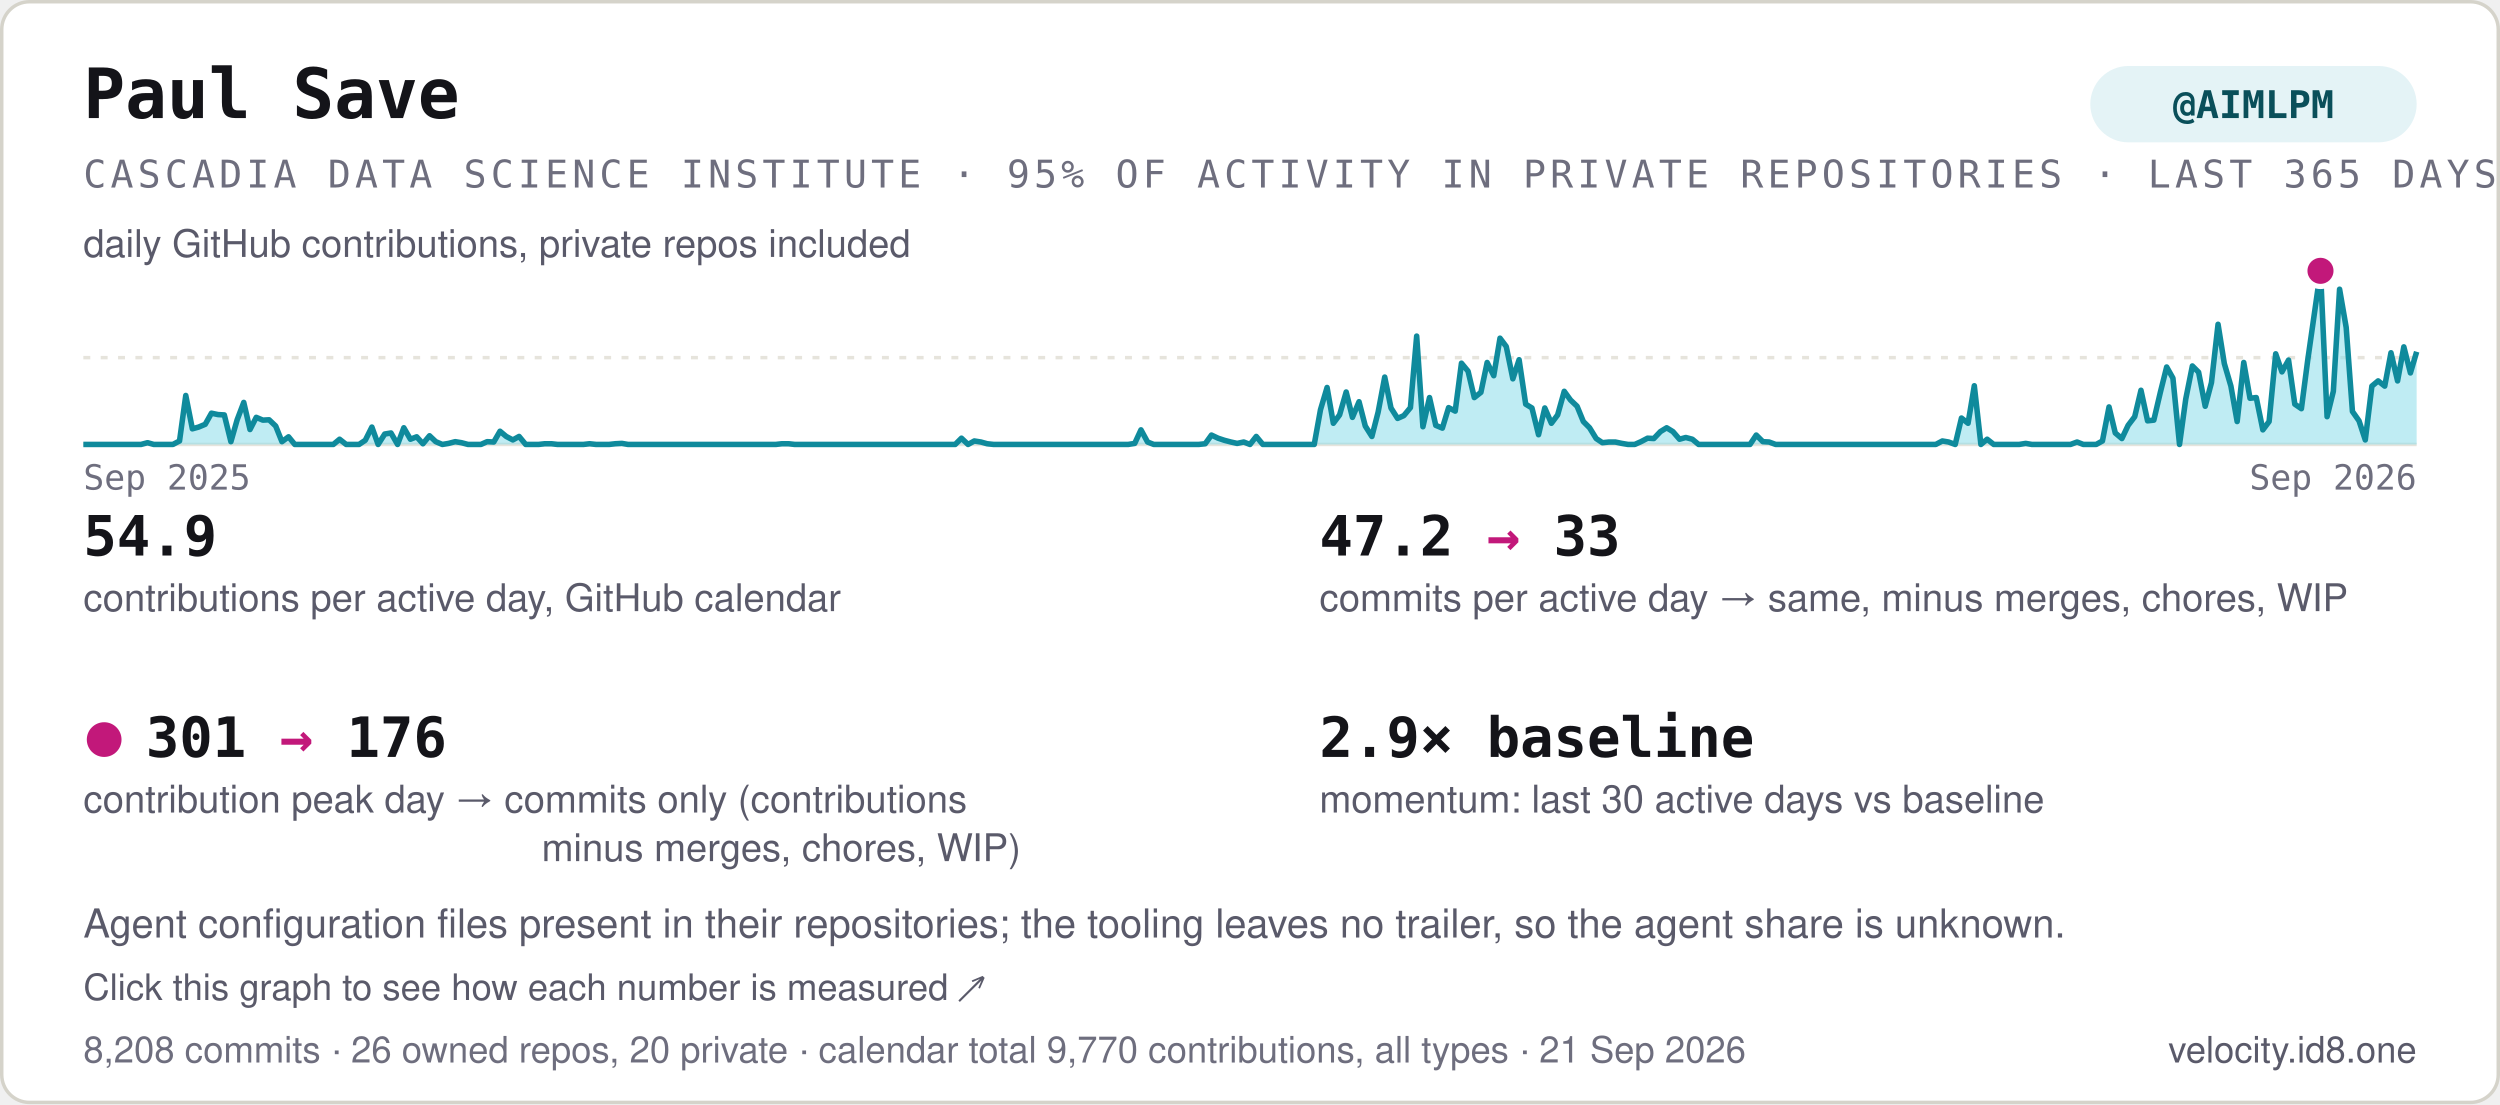
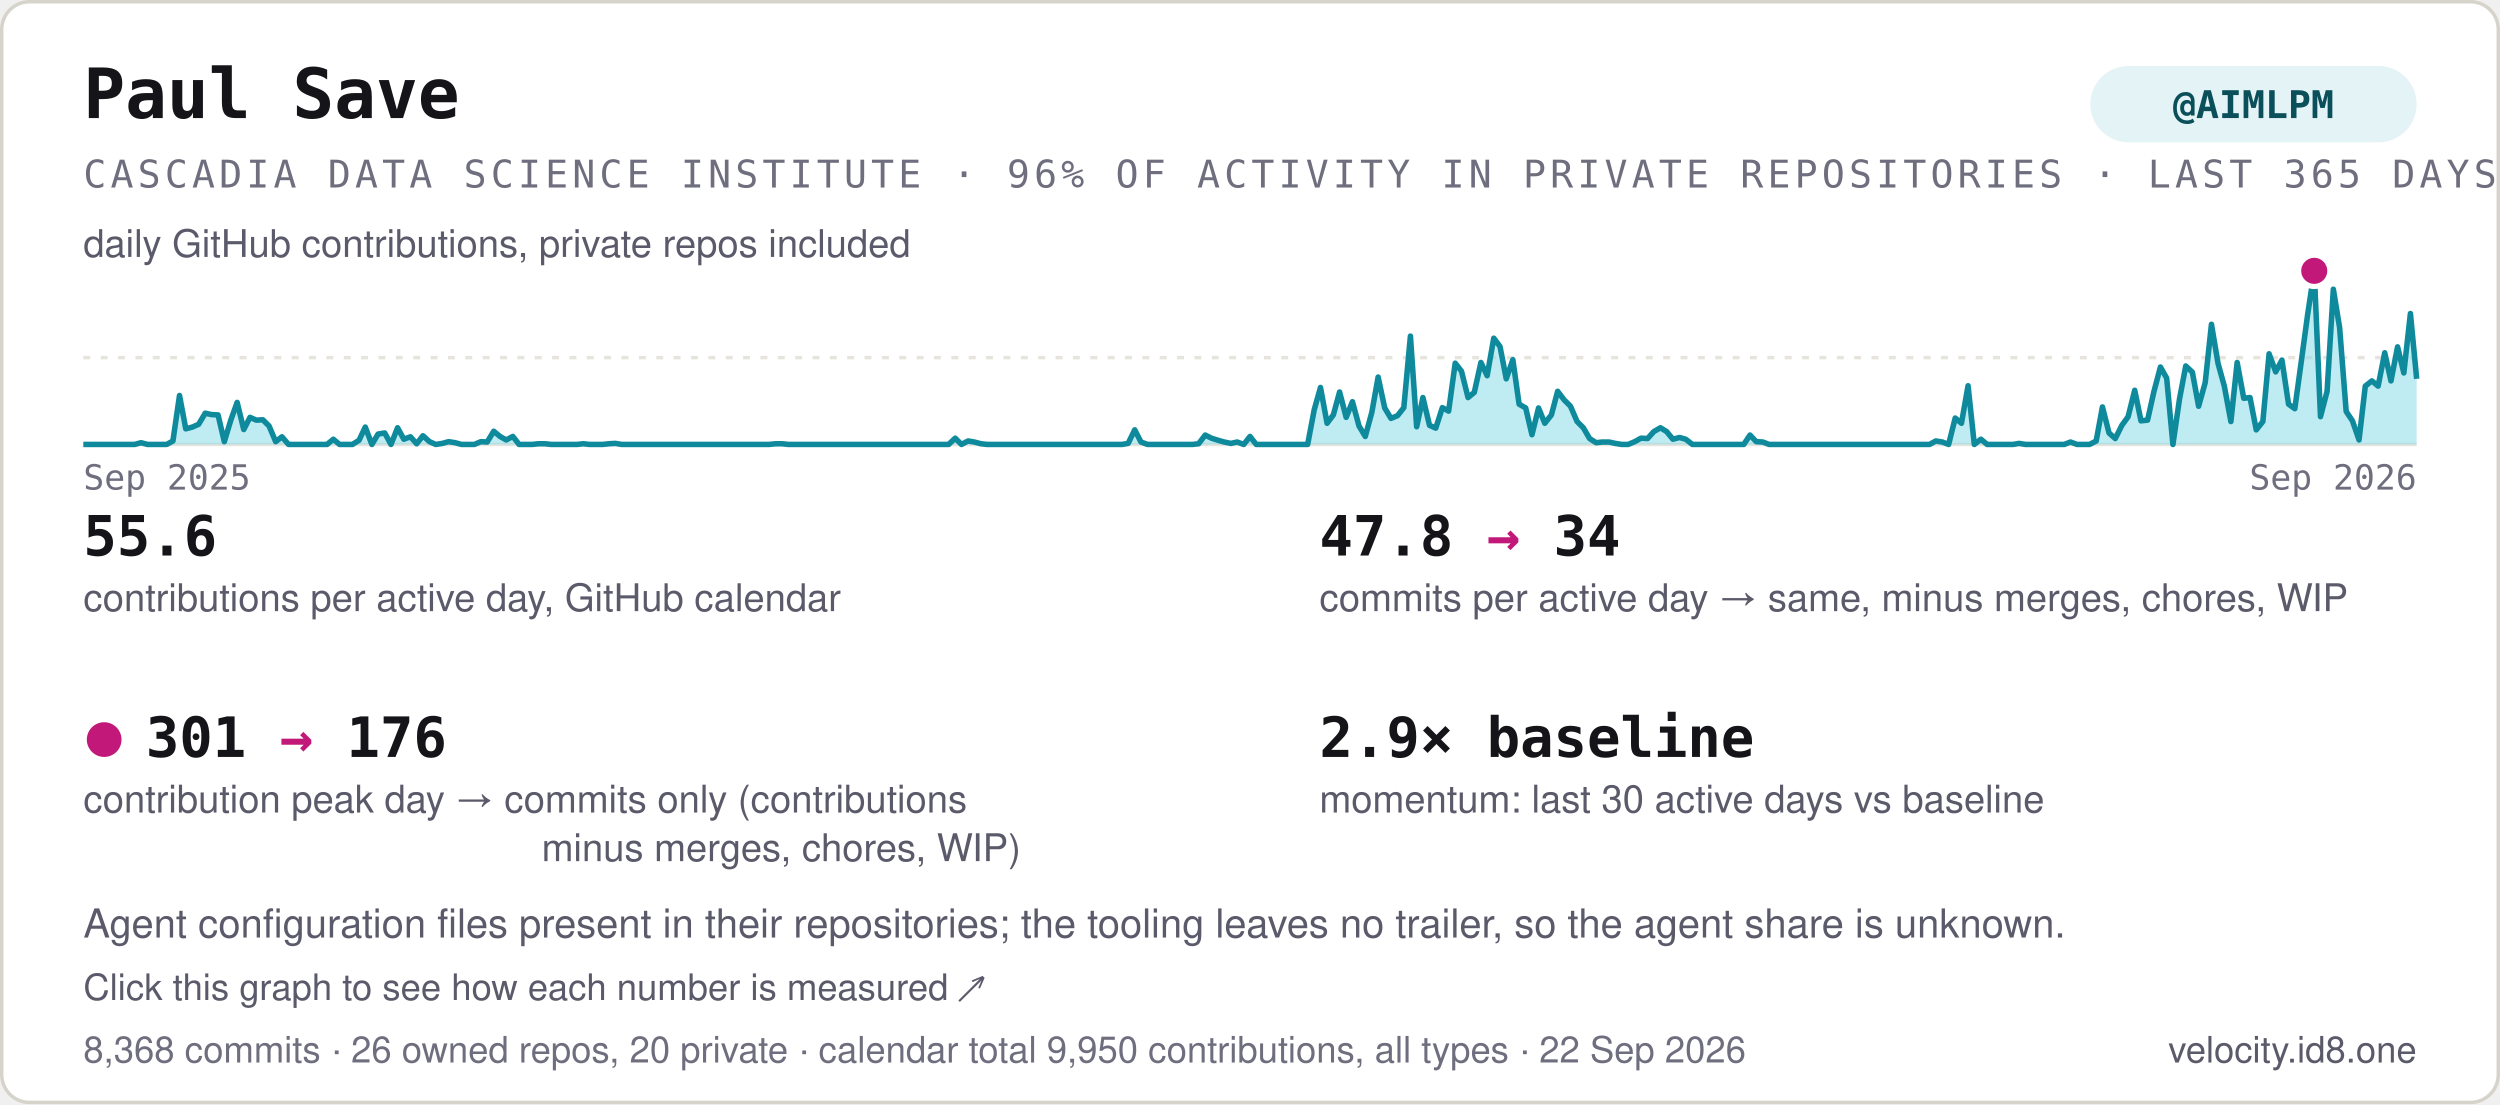
<svg xmlns="http://www.w3.org/2000/svg" width="720" height="318" viewBox="0 0 720 318" role="img" aria-label="Paul Save: Velocity Graph">
  <rect x="0.5" y="0.5" width="719" height="317" rx="8" fill="#FFFFFF" stroke="#D5D3CA" />
  <text x="24" y="34" font-family="Departure Mono, JetBrains Mono, ui-monospace, Menlo, monospace" font-size="20" font-weight="700" fill="#141419">Paul Save</text>
-   <text x="24" y="54" font-family="Departure Mono, JetBrains Mono, ui-monospace, Menlo, monospace" font-size="11" letter-spacing="1.2" fill="#6E6E7E">CASCADIA DATA SCIENCE INSTITUTE · 95% OF ACTIVITY IN PRIVATE REPOSITORIES · LAST 365 DAYS</text>
+   <text x="24" y="54" font-family="Departure Mono, JetBrains Mono, ui-monospace, Menlo, monospace" font-size="11" letter-spacing="1.2" fill="#6E6E7E">CASCADIA DATA SCIENCE INSTITUTE · 96% OF ACTIVITY IN PRIVATE REPOSITORIES · LAST 365 DAYS</text>
  <rect x="602" y="19" width="94" height="22" rx="11" fill="#E4F3F6" />
  <text x="649" y="34" text-anchor="middle" font-family="Departure Mono, JetBrains Mono, ui-monospace, Menlo, monospace" font-size="11" font-weight="600" fill="#0A4F5A">@AIMLPM</text>
  <line x1="24" x2="696" y1="128" y2="128" stroke="#E6E4DC" />
  <line x1="24" x2="696" y1="103.0" y2="103.0" stroke="#E6E4DC" stroke-dasharray="2 3" />
-   <path d="M24.0,128.0 L25.8,128.0 L27.7,128.0 L29.5,128.0 L31.4,128.0 L33.2,128.0 L35.1,128.0 L36.9,128.0 L38.8,128.0 L40.6,128.0 L42.5,127.5 L44.3,128.0 L46.2,128.0 L48.0,128.0 L49.8,128.0 L51.7,127.0 L53.5,113.9 L55.4,123.5 L57.2,123.0 L59.1,122.2 L60.9,119.0 L62.8,119.4 L64.6,119.5 L66.5,127.2 L68.3,120.9 L70.2,115.9 L72.0,123.7 L73.8,120.2 L75.7,121.0 L77.5,120.9 L79.4,122.7 L81.2,127.2 L83.1,125.8 L84.9,128.0 L86.8,128.0 L88.6,128.0 L90.5,128.0 L92.3,128.0 L94.2,128.0 L96.0,128.0 L97.8,126.5 L99.7,128.0 L101.5,128.0 L103.4,128.0 L105.2,126.8 L107.1,123.0 L108.9,128.0 L110.8,125.0 L112.6,124.7 L114.5,128.0 L116.3,123.2 L118.2,126.5 L120.0,125.8 L121.8,127.8 L123.7,125.5 L125.5,127.2 L127.4,128.0 L129.2,127.7 L131.1,127.2 L132.9,127.5 L134.8,128.0 L136.6,128.0 L138.5,128.0 L140.3,127.2 L142.2,127.3 L144.0,124.2 L145.8,125.7 L147.7,126.7 L149.5,125.7 L151.4,128.0 L153.2,128.0 L155.1,128.0 L156.9,127.8 L158.8,127.8 L160.6,128.0 L162.5,128.0 L164.3,128.0 L166.2,128.0 L168.0,128.0 L169.8,127.8 L171.7,128.0 L173.5,128.0 L175.4,128.0 L177.2,127.8 L179.1,127.7 L180.9,128.0 L182.8,128.0 L184.6,128.0 L186.5,128.0 L188.3,128.0 L190.2,128.0 L192.0,128.0 L193.8,128.0 L195.7,128.0 L197.5,128.0 L199.4,128.0 L201.2,128.0 L203.1,128.0 L204.9,128.0 L206.8,128.0 L208.6,128.0 L210.5,128.0 L212.3,128.0 L214.2,128.0 L216.0,128.0 L217.8,128.0 L219.7,128.0 L221.5,128.0 L223.4,128.0 L225.2,127.8 L227.1,127.8 L228.9,128.0 L230.8,128.0 L232.6,128.0 L234.5,128.0 L236.3,128.0 L238.2,128.0 L240.0,128.0 L241.8,128.0 L243.7,128.0 L245.5,128.0 L247.4,128.0 L249.2,128.0 L251.1,128.0 L252.9,128.0 L254.8,128.0 L256.6,128.0 L258.5,128.0 L260.3,128.0 L262.2,128.0 L264.0,128.0 L265.8,128.0 L267.7,128.0 L269.5,128.0 L271.4,128.0 L273.2,128.0 L275.1,128.0 L276.9,126.2 L278.8,128.0 L280.6,127.0 L282.5,127.3 L284.3,127.8 L286.2,128.0 L288.0,128.0 L289.8,128.0 L291.7,128.0 L293.5,128.0 L295.4,128.0 L297.2,128.0 L299.1,128.0 L300.9,128.0 L302.8,128.0 L304.6,128.0 L306.5,128.0 L308.3,128.0 L310.2,128.0 L312.0,128.0 L313.8,128.0 L315.7,128.0 L317.5,128.0 L319.4,128.0 L321.2,128.0 L323.1,128.0 L324.9,128.0 L326.8,127.7 L328.6,123.8 L330.5,127.3 L332.3,128.0 L334.2,128.0 L336.0,128.0 L337.8,128.0 L339.7,128.0 L341.5,128.0 L343.4,128.0 L345.2,128.0 L347.1,127.8 L348.9,125.3 L350.8,126.2 L352.6,126.8 L354.5,127.3 L356.3,127.7 L358.2,127.3 L360.0,128.0 L361.8,125.7 L363.7,128.0 L365.5,128.0 L367.4,128.0 L369.2,128.0 L371.1,128.0 L372.9,128.0 L374.8,128.0 L376.6,128.0 L378.5,128.0 L380.3,118.0 L382.2,111.6 L384.0,121.9 L385.8,119.5 L387.7,112.9 L389.5,120.2 L391.4,115.7 L393.2,122.7 L395.1,125.7 L396.9,118.7 L398.8,108.6 L400.6,117.5 L402.5,120.5 L404.3,119.7 L406.2,117.4 L408.0,96.8 L409.8,122.9 L411.7,114.5 L413.5,122.5 L415.4,123.3 L417.2,117.4 L419.1,118.4 L420.9,104.6 L422.8,106.9 L424.6,114.5 L426.5,113.0 L428.3,104.4 L430.2,108.2 L432.0,97.4 L433.8,99.8 L435.7,109.1 L437.5,103.6 L439.4,116.4 L441.2,117.5 L443.1,125.2 L444.9,117.5 L446.8,121.9 L448.6,119.5 L450.5,112.7 L452.3,115.2 L454.2,117.0 L456.0,121.4 L457.8,123.2 L459.7,126.3 L461.5,127.5 L463.4,127.3 L465.2,127.3 L467.1,127.7 L468.9,128.0 L470.8,128.0 L472.6,127.2 L474.5,126.2 L476.3,126.3 L478.2,124.3 L480.0,123.2 L481.8,124.3 L483.7,126.5 L485.5,126.0 L487.4,126.5 L489.2,128.0 L491.1,128.0 L492.9,128.0 L494.8,128.0 L496.6,128.0 L498.5,128.0 L500.3,128.0 L502.2,128.0 L504.0,128.0 L505.8,125.3 L507.7,127.2 L509.5,127.3 L511.4,128.0 L513.2,128.0 L515.1,128.0 L516.9,128.0 L518.8,128.0 L520.6,128.0 L522.5,128.0 L524.3,128.0 L526.2,128.0 L528.0,128.0 L529.8,128.0 L531.7,128.0 L533.5,128.0 L535.4,128.0 L537.2,128.0 L539.1,128.0 L540.9,128.0 L542.8,128.0 L544.6,128.0 L546.5,128.0 L548.3,128.0 L550.2,128.0 L552.0,128.0 L553.8,128.0 L555.7,128.0 L557.5,128.0 L559.4,127.0 L561.2,127.3 L563.1,128.0 L564.9,120.4 L566.8,121.9 L568.6,111.1 L570.5,128.0 L572.3,126.5 L574.2,128.0 L576.0,128.0 L577.8,128.0 L579.7,128.0 L581.5,128.0 L583.4,127.7 L585.2,128.0 L587.1,128.0 L588.9,128.0 L590.8,128.0 L592.6,128.0 L594.5,128.0 L596.3,128.0 L598.2,127.3 L600.0,128.0 L601.8,128.0 L603.7,128.0 L605.5,127.0 L607.4,117.2 L609.2,124.7 L611.1,126.3 L612.9,122.5 L614.8,120.0 L616.6,112.4 L618.5,121.2 L620.3,121.0 L622.2,112.9 L624.0,105.7 L625.8,108.9 L627.7,128.0 L629.5,114.9 L631.4,105.4 L633.2,107.2 L635.1,117.0 L636.9,110.2 L638.8,93.4 L640.6,104.7 L642.5,111.2 L644.3,121.4 L646.2,104.4 L648.0,114.7 L649.8,114.5 L651.7,123.8 L653.5,121.4 L655.4,101.9 L657.2,107.1 L659.1,103.7 L660.9,116.4 L662.8,117.7 L664.6,103.9 L666.5,90.6 L668.3,78.0 L670.2,120.0 L672.0,112.7 L673.8,83.3 L675.7,94.3 L677.5,118.5 L679.4,121.2 L681.2,126.7 L683.1,111.2 L684.9,109.7 L686.8,111.2 L688.6,101.6 L690.5,109.7 L692.3,99.9 L694.2,107.4 L696.0,101.3 L696.0,128 L24,128 Z" fill="#8ADCE8" fill-opacity="0.55" />
-   <path d="M24.0,128.0 L25.8,128.0 L27.7,128.0 L29.5,128.0 L31.4,128.0 L33.2,128.0 L35.1,128.0 L36.9,128.0 L38.8,128.0 L40.6,128.0 L42.5,127.5 L44.3,128.0 L46.2,128.0 L48.0,128.0 L49.8,128.0 L51.7,127.0 L53.5,113.9 L55.4,123.5 L57.2,123.0 L59.1,122.2 L60.9,119.0 L62.8,119.4 L64.6,119.5 L66.5,127.2 L68.3,120.9 L70.2,115.9 L72.0,123.7 L73.8,120.2 L75.7,121.0 L77.5,120.9 L79.4,122.7 L81.2,127.2 L83.1,125.8 L84.9,128.0 L86.8,128.0 L88.6,128.0 L90.5,128.0 L92.3,128.0 L94.2,128.0 L96.0,128.0 L97.8,126.5 L99.7,128.0 L101.5,128.0 L103.4,128.0 L105.2,126.8 L107.1,123.0 L108.9,128.0 L110.8,125.0 L112.6,124.7 L114.5,128.0 L116.3,123.2 L118.2,126.5 L120.0,125.8 L121.8,127.8 L123.7,125.5 L125.5,127.2 L127.4,128.0 L129.2,127.7 L131.1,127.2 L132.9,127.5 L134.8,128.0 L136.6,128.0 L138.5,128.0 L140.3,127.2 L142.2,127.3 L144.0,124.2 L145.8,125.7 L147.7,126.7 L149.5,125.7 L151.4,128.0 L153.2,128.0 L155.1,128.0 L156.9,127.8 L158.8,127.8 L160.6,128.0 L162.5,128.0 L164.3,128.0 L166.2,128.0 L168.0,128.0 L169.8,127.8 L171.7,128.0 L173.5,128.0 L175.4,128.0 L177.2,127.8 L179.1,127.7 L180.9,128.0 L182.8,128.0 L184.6,128.0 L186.5,128.0 L188.3,128.0 L190.2,128.0 L192.0,128.0 L193.8,128.0 L195.7,128.0 L197.5,128.0 L199.4,128.0 L201.2,128.0 L203.1,128.0 L204.9,128.0 L206.8,128.0 L208.6,128.0 L210.5,128.0 L212.3,128.0 L214.2,128.0 L216.0,128.0 L217.8,128.0 L219.7,128.0 L221.5,128.0 L223.4,128.0 L225.2,127.8 L227.1,127.8 L228.9,128.0 L230.8,128.0 L232.6,128.0 L234.5,128.0 L236.3,128.0 L238.2,128.0 L240.0,128.0 L241.8,128.0 L243.7,128.0 L245.5,128.0 L247.4,128.0 L249.2,128.0 L251.1,128.0 L252.9,128.0 L254.8,128.0 L256.6,128.0 L258.5,128.0 L260.3,128.0 L262.2,128.0 L264.0,128.0 L265.8,128.0 L267.7,128.0 L269.5,128.0 L271.4,128.0 L273.2,128.0 L275.1,128.0 L276.9,126.2 L278.8,128.0 L280.6,127.0 L282.5,127.3 L284.3,127.8 L286.2,128.0 L288.0,128.0 L289.8,128.0 L291.7,128.0 L293.5,128.0 L295.4,128.0 L297.2,128.0 L299.1,128.0 L300.9,128.0 L302.8,128.0 L304.6,128.0 L306.5,128.0 L308.3,128.0 L310.2,128.0 L312.0,128.0 L313.8,128.0 L315.7,128.0 L317.5,128.0 L319.4,128.0 L321.2,128.0 L323.1,128.0 L324.9,128.0 L326.8,127.7 L328.6,123.8 L330.5,127.3 L332.3,128.0 L334.2,128.0 L336.0,128.0 L337.8,128.0 L339.7,128.0 L341.5,128.0 L343.4,128.0 L345.2,128.0 L347.1,127.8 L348.9,125.3 L350.8,126.2 L352.6,126.8 L354.5,127.3 L356.3,127.7 L358.2,127.3 L360.0,128.0 L361.8,125.7 L363.7,128.0 L365.5,128.0 L367.4,128.0 L369.2,128.0 L371.1,128.0 L372.9,128.0 L374.8,128.0 L376.6,128.0 L378.5,128.0 L380.3,118.0 L382.2,111.6 L384.0,121.9 L385.8,119.5 L387.7,112.9 L389.5,120.2 L391.4,115.7 L393.2,122.7 L395.1,125.7 L396.9,118.7 L398.8,108.6 L400.6,117.5 L402.5,120.5 L404.3,119.7 L406.2,117.4 L408.0,96.8 L409.8,122.9 L411.7,114.5 L413.5,122.5 L415.4,123.3 L417.2,117.4 L419.1,118.4 L420.9,104.6 L422.8,106.9 L424.6,114.5 L426.5,113.0 L428.3,104.4 L430.2,108.2 L432.0,97.4 L433.8,99.8 L435.7,109.1 L437.5,103.6 L439.4,116.4 L441.2,117.5 L443.1,125.2 L444.9,117.5 L446.8,121.9 L448.6,119.5 L450.5,112.7 L452.3,115.2 L454.2,117.0 L456.0,121.4 L457.8,123.2 L459.7,126.3 L461.5,127.5 L463.4,127.3 L465.2,127.3 L467.1,127.7 L468.9,128.0 L470.8,128.0 L472.6,127.2 L474.5,126.2 L476.3,126.3 L478.2,124.3 L480.0,123.2 L481.8,124.3 L483.7,126.5 L485.5,126.0 L487.4,126.5 L489.2,128.0 L491.1,128.0 L492.9,128.0 L494.8,128.0 L496.6,128.0 L498.5,128.0 L500.3,128.0 L502.2,128.0 L504.0,128.0 L505.8,125.3 L507.7,127.2 L509.5,127.3 L511.4,128.0 L513.2,128.0 L515.1,128.0 L516.9,128.0 L518.8,128.0 L520.6,128.0 L522.5,128.0 L524.3,128.0 L526.2,128.0 L528.0,128.0 L529.8,128.0 L531.7,128.0 L533.5,128.0 L535.4,128.0 L537.2,128.0 L539.1,128.0 L540.9,128.0 L542.8,128.0 L544.6,128.0 L546.5,128.0 L548.3,128.0 L550.2,128.0 L552.0,128.0 L553.8,128.0 L555.7,128.0 L557.5,128.0 L559.4,127.0 L561.2,127.3 L563.1,128.0 L564.9,120.4 L566.8,121.9 L568.6,111.1 L570.5,128.0 L572.3,126.5 L574.2,128.0 L576.0,128.0 L577.8,128.0 L579.7,128.0 L581.5,128.0 L583.4,127.7 L585.2,128.0 L587.1,128.0 L588.9,128.0 L590.8,128.0 L592.6,128.0 L594.5,128.0 L596.3,128.0 L598.2,127.3 L600.0,128.0 L601.8,128.0 L603.7,128.0 L605.5,127.0 L607.4,117.2 L609.2,124.7 L611.1,126.3 L612.9,122.5 L614.8,120.0 L616.6,112.4 L618.5,121.2 L620.3,121.0 L622.2,112.9 L624.0,105.7 L625.8,108.9 L627.7,128.0 L629.5,114.9 L631.4,105.4 L633.2,107.2 L635.1,117.0 L636.9,110.2 L638.8,93.4 L640.6,104.7 L642.5,111.2 L644.3,121.4 L646.2,104.4 L648.0,114.7 L649.8,114.5 L651.7,123.8 L653.5,121.4 L655.4,101.9 L657.2,107.1 L659.1,103.7 L660.9,116.4 L662.8,117.7 L664.6,103.9 L666.5,90.6 L668.3,78.0 L670.2,120.0 L672.0,112.7 L673.8,83.3 L675.7,94.3 L677.5,118.5 L679.4,121.2 L681.2,126.7 L683.1,111.2 L684.9,109.7 L686.8,111.2 L688.6,101.6 L690.5,109.7 L692.3,99.9 L694.2,107.4 L696.0,101.3" fill="none" stroke="#0F8A9C" stroke-width="1.6" stroke-linejoin="round" />
-   <circle cx="668.3" cy="78.0" r="4.5" fill="#C2187A" stroke="#FFFFFF" stroke-width="1.5" />
+   <path d="M24.0,128.0 L25.8,128.0 L27.7,128.0 L29.5,128.0 L31.4,128.0 L33.2,128.0 L35.1,128.0 L36.9,128.0 L38.8,128.0 L40.6,127.5 L42.5,128.0 L44.3,128.0 L46.2,128.0 L48.0,128.0 L49.8,127.0 L51.7,113.9 L53.5,123.5 L55.4,123.0 L57.2,122.2 L59.1,119.0 L60.9,119.4 L62.8,119.5 L64.6,127.2 L66.5,120.9 L68.3,115.9 L70.2,123.7 L72.0,120.2 L73.8,121.0 L75.7,120.9 L77.5,122.7 L79.4,127.2 L81.2,125.8 L83.1,128.0 L84.9,128.0 L86.8,128.0 L88.6,128.0 L90.5,128.0 L92.3,128.0 L94.2,128.0 L96.0,126.5 L97.8,128.0 L99.7,128.0 L101.5,128.0 L103.4,126.8 L105.2,123.0 L107.1,128.0 L108.9,125.0 L110.8,124.7 L112.6,128.0 L114.5,123.2 L116.3,126.5 L118.2,125.8 L120.0,127.8 L121.8,125.5 L123.7,127.2 L125.5,128.0 L127.4,127.7 L129.2,127.2 L131.1,127.5 L132.9,128.0 L134.8,128.0 L136.6,128.0 L138.5,127.2 L140.3,127.3 L142.2,124.2 L144.0,125.7 L145.8,126.7 L147.7,125.7 L149.5,128.0 L151.4,128.0 L153.2,128.0 L155.1,127.8 L156.9,127.8 L158.8,128.0 L160.6,128.0 L162.5,128.0 L164.3,128.0 L166.2,128.0 L168.0,127.8 L169.8,128.0 L171.7,128.0 L173.5,128.0 L175.4,127.8 L177.2,127.7 L179.1,128.0 L180.9,128.0 L182.8,128.0 L184.6,128.0 L186.5,128.0 L188.3,128.0 L190.2,128.0 L192.0,128.0 L193.8,128.0 L195.7,128.0 L197.5,128.0 L199.4,128.0 L201.2,128.0 L203.1,128.0 L204.9,128.0 L206.8,128.0 L208.6,128.0 L210.5,128.0 L212.3,128.0 L214.2,128.0 L216.0,128.0 L217.8,128.0 L219.7,128.0 L221.5,128.0 L223.4,127.8 L225.2,127.8 L227.1,128.0 L228.9,128.0 L230.8,128.0 L232.6,128.0 L234.5,128.0 L236.3,128.0 L238.2,128.0 L240.0,128.0 L241.8,128.0 L243.7,128.0 L245.5,128.0 L247.4,128.0 L249.2,128.0 L251.1,128.0 L252.9,128.0 L254.8,128.0 L256.6,128.0 L258.5,128.0 L260.3,128.0 L262.2,128.0 L264.0,128.0 L265.8,128.0 L267.7,128.0 L269.5,128.0 L271.4,128.0 L273.2,128.0 L275.1,126.2 L276.9,128.0 L278.8,127.0 L280.6,127.3 L282.5,127.8 L284.3,128.0 L286.2,128.0 L288.0,128.0 L289.8,128.0 L291.7,128.0 L293.5,128.0 L295.4,128.0 L297.2,128.0 L299.1,128.0 L300.9,128.0 L302.8,128.0 L304.6,128.0 L306.5,128.0 L308.3,128.0 L310.2,128.0 L312.0,128.0 L313.8,128.0 L315.7,128.0 L317.5,128.0 L319.4,128.0 L321.2,128.0 L323.1,128.0 L324.9,127.7 L326.8,123.8 L328.6,127.3 L330.5,128.0 L332.3,128.0 L334.2,128.0 L336.0,128.0 L337.8,128.0 L339.7,128.0 L341.5,128.0 L343.4,128.0 L345.2,127.8 L347.1,125.3 L348.9,126.2 L350.8,126.8 L352.6,127.3 L354.5,127.7 L356.3,127.3 L358.2,128.0 L360.0,125.7 L361.8,128.0 L363.7,128.0 L365.5,128.0 L367.4,128.0 L369.2,128.0 L371.1,128.0 L372.9,128.0 L374.8,128.0 L376.6,128.0 L378.5,118.0 L380.3,111.6 L382.2,121.9 L384.0,119.5 L385.8,112.9 L387.7,120.2 L389.5,115.7 L391.4,122.7 L393.2,125.7 L395.1,118.7 L396.9,108.6 L398.8,117.5 L400.6,120.5 L402.5,119.7 L404.3,117.4 L406.2,96.8 L408.0,122.9 L409.8,114.5 L411.7,122.5 L413.5,123.3 L415.4,117.4 L417.2,118.4 L419.1,104.6 L420.9,106.9 L422.8,114.5 L424.6,113.0 L426.5,104.4 L428.3,108.2 L430.2,97.4 L432.0,99.8 L433.8,109.1 L435.7,103.6 L437.5,116.4 L439.4,117.5 L441.2,125.2 L443.1,117.5 L444.9,121.9 L446.8,119.5 L448.6,112.7 L450.5,115.2 L452.3,117.0 L454.2,121.4 L456.0,123.2 L457.8,126.3 L459.7,127.5 L461.5,127.3 L463.4,127.3 L465.2,127.7 L467.1,128.0 L468.9,128.0 L470.8,127.2 L472.6,126.2 L474.5,126.3 L476.3,124.3 L478.2,123.2 L480.0,124.3 L481.8,126.5 L483.7,126.0 L485.5,126.5 L487.4,128.0 L489.2,128.0 L491.1,128.0 L492.9,128.0 L494.8,128.0 L496.6,128.0 L498.5,128.0 L500.3,128.0 L502.2,128.0 L504.0,125.3 L505.8,127.2 L507.7,127.3 L509.5,128.0 L511.4,128.0 L513.2,128.0 L515.1,128.0 L516.9,128.0 L518.8,128.0 L520.6,128.0 L522.5,128.0 L524.3,128.0 L526.2,128.0 L528.0,128.0 L529.8,128.0 L531.7,128.0 L533.5,128.0 L535.4,128.0 L537.2,128.0 L539.1,128.0 L540.9,128.0 L542.8,128.0 L544.6,128.0 L546.5,128.0 L548.3,128.0 L550.2,128.0 L552.0,128.0 L553.8,128.0 L555.7,128.0 L557.5,127.0 L559.4,127.3 L561.2,128.0 L563.1,120.4 L564.9,121.9 L566.8,111.1 L568.6,128.0 L570.5,126.5 L572.3,128.0 L574.2,128.0 L576.0,128.0 L577.8,128.0 L579.7,128.0 L581.5,127.7 L583.4,128.0 L585.2,128.0 L587.1,128.0 L588.9,128.0 L590.8,128.0 L592.6,128.0 L594.5,128.0 L596.3,127.3 L598.2,128.0 L600.0,128.0 L601.8,128.0 L603.7,127.0 L605.5,117.2 L607.4,124.7 L609.2,126.3 L611.1,122.5 L612.9,120.0 L614.8,112.4 L616.6,121.2 L618.5,121.0 L620.3,112.9 L622.2,105.7 L624.0,108.9 L625.8,128.0 L627.7,114.9 L629.5,105.4 L631.4,107.2 L633.2,117.0 L635.1,110.2 L636.9,93.4 L638.8,104.7 L640.6,111.2 L642.5,121.4 L644.3,104.4 L646.2,114.7 L648.0,114.5 L649.8,123.8 L651.7,121.4 L653.5,101.9 L655.4,107.1 L657.2,103.7 L659.1,116.4 L660.9,117.7 L662.8,103.9 L664.6,90.6 L666.5,78.0 L668.3,120.0 L670.2,112.7 L672.0,83.3 L673.8,94.3 L675.7,118.5 L677.5,121.2 L679.4,126.7 L681.2,111.2 L683.1,109.7 L684.9,111.2 L686.8,101.6 L688.6,109.7 L690.5,99.9 L692.3,107.4 L694.2,90.3 L696.0,109.1 L696.0,128 L24,128 Z" fill="#8ADCE8" fill-opacity="0.55" />
+   <path d="M24.0,128.0 L25.8,128.0 L27.7,128.0 L29.5,128.0 L31.4,128.0 L33.2,128.0 L35.1,128.0 L36.9,128.0 L38.8,128.0 L40.6,127.5 L42.5,128.0 L44.3,128.0 L46.2,128.0 L48.0,128.0 L49.8,127.0 L51.7,113.9 L53.5,123.5 L55.4,123.0 L57.2,122.2 L59.1,119.0 L60.9,119.4 L62.8,119.5 L64.6,127.2 L66.5,120.9 L68.3,115.9 L70.2,123.7 L72.0,120.2 L73.8,121.0 L75.7,120.9 L77.5,122.7 L79.4,127.2 L81.2,125.8 L83.1,128.0 L84.9,128.0 L86.8,128.0 L88.6,128.0 L90.5,128.0 L92.3,128.0 L94.2,128.0 L96.0,126.5 L97.8,128.0 L99.7,128.0 L101.5,128.0 L103.4,126.8 L105.2,123.0 L107.1,128.0 L108.9,125.0 L110.8,124.7 L112.6,128.0 L114.5,123.2 L116.3,126.5 L118.2,125.8 L120.0,127.8 L121.8,125.5 L123.7,127.2 L125.5,128.0 L127.4,127.7 L129.2,127.2 L131.1,127.5 L132.9,128.0 L134.8,128.0 L136.6,128.0 L138.5,127.2 L140.3,127.3 L142.2,124.2 L144.0,125.7 L145.8,126.7 L147.7,125.7 L149.5,128.0 L151.4,128.0 L153.2,128.0 L155.1,127.8 L156.9,127.8 L158.8,128.0 L160.6,128.0 L162.5,128.0 L164.3,128.0 L166.2,128.0 L168.0,127.8 L169.8,128.0 L171.7,128.0 L173.5,128.0 L175.4,127.8 L177.2,127.7 L179.1,128.0 L180.9,128.0 L182.8,128.0 L184.6,128.0 L186.5,128.0 L188.3,128.0 L190.2,128.0 L192.0,128.0 L193.8,128.0 L195.7,128.0 L197.5,128.0 L199.4,128.0 L201.2,128.0 L203.1,128.0 L204.9,128.0 L206.8,128.0 L208.6,128.0 L210.5,128.0 L212.3,128.0 L214.2,128.0 L216.0,128.0 L217.8,128.0 L219.7,128.0 L221.5,128.0 L223.4,127.8 L225.2,127.8 L227.1,128.0 L228.9,128.0 L230.8,128.0 L232.6,128.0 L234.5,128.0 L236.3,128.0 L238.2,128.0 L240.0,128.0 L241.8,128.0 L243.7,128.0 L245.5,128.0 L247.4,128.0 L249.2,128.0 L251.1,128.0 L252.9,128.0 L254.8,128.0 L256.6,128.0 L258.5,128.0 L260.3,128.0 L262.2,128.0 L264.0,128.0 L265.8,128.0 L267.7,128.0 L269.5,128.0 L271.4,128.0 L273.2,128.0 L275.1,126.2 L276.9,128.0 L278.8,127.0 L280.6,127.3 L282.5,127.8 L284.3,128.0 L286.2,128.0 L288.0,128.0 L289.8,128.0 L291.7,128.0 L293.5,128.0 L295.4,128.0 L297.2,128.0 L299.1,128.0 L300.9,128.0 L302.8,128.0 L304.6,128.0 L306.5,128.0 L308.3,128.0 L310.2,128.0 L312.0,128.0 L313.8,128.0 L315.7,128.0 L317.5,128.0 L319.4,128.0 L321.2,128.0 L323.1,128.0 L324.9,127.7 L326.8,123.8 L328.6,127.3 L330.5,128.0 L332.3,128.0 L334.2,128.0 L336.0,128.0 L337.8,128.0 L339.7,128.0 L341.5,128.0 L343.4,128.0 L345.2,127.8 L347.1,125.3 L348.9,126.2 L350.8,126.8 L352.6,127.3 L354.5,127.7 L356.3,127.3 L358.2,128.0 L360.0,125.7 L361.8,128.0 L363.7,128.0 L365.5,128.0 L367.4,128.0 L369.2,128.0 L371.1,128.0 L372.9,128.0 L374.8,128.0 L376.6,128.0 L378.5,118.0 L380.3,111.6 L382.2,121.9 L384.0,119.5 L385.8,112.9 L387.7,120.2 L389.5,115.7 L391.4,122.7 L393.2,125.7 L395.1,118.7 L396.9,108.6 L398.8,117.5 L400.6,120.5 L402.5,119.7 L404.3,117.4 L406.2,96.8 L408.0,122.9 L409.8,114.5 L411.7,122.5 L413.5,123.3 L415.4,117.4 L417.2,118.4 L419.1,104.6 L420.9,106.9 L422.8,114.5 L424.6,113.0 L426.5,104.4 L428.3,108.2 L430.2,97.4 L432.0,99.8 L433.8,109.1 L435.7,103.6 L437.5,116.4 L439.4,117.5 L441.2,125.2 L443.1,117.5 L444.9,121.9 L446.8,119.5 L448.6,112.7 L450.5,115.2 L452.3,117.0 L454.2,121.4 L456.0,123.2 L457.8,126.3 L459.7,127.5 L461.5,127.3 L463.4,127.3 L465.2,127.7 L467.1,128.0 L468.9,128.0 L470.8,127.2 L472.6,126.2 L474.5,126.3 L476.3,124.3 L478.2,123.2 L480.0,124.3 L481.8,126.5 L483.7,126.0 L485.5,126.5 L487.4,128.0 L489.2,128.0 L491.1,128.0 L492.9,128.0 L494.8,128.0 L496.6,128.0 L498.5,128.0 L500.3,128.0 L502.2,128.0 L504.0,125.3 L505.8,127.2 L507.7,127.3 L509.5,128.0 L511.4,128.0 L513.2,128.0 L515.1,128.0 L516.9,128.0 L518.8,128.0 L520.6,128.0 L522.5,128.0 L524.3,128.0 L526.2,128.0 L528.0,128.0 L529.8,128.0 L531.7,128.0 L533.5,128.0 L535.4,128.0 L537.2,128.0 L539.1,128.0 L540.9,128.0 L542.8,128.0 L544.6,128.0 L546.5,128.0 L548.3,128.0 L550.2,128.0 L552.0,128.0 L553.8,128.0 L555.7,128.0 L557.5,127.0 L559.4,127.3 L561.2,128.0 L563.1,120.4 L564.9,121.9 L566.8,111.1 L568.6,128.0 L570.5,126.5 L572.3,128.0 L574.2,128.0 L576.0,128.0 L577.8,128.0 L579.7,128.0 L581.5,127.7 L583.4,128.0 L585.2,128.0 L587.1,128.0 L588.9,128.0 L590.8,128.0 L592.6,128.0 L594.5,128.0 L596.3,127.3 L598.2,128.0 L600.0,128.0 L601.8,128.0 L603.7,127.0 L605.5,117.2 L607.4,124.7 L609.2,126.3 L611.1,122.5 L612.9,120.0 L614.8,112.4 L616.6,121.2 L618.5,121.0 L620.3,112.9 L622.2,105.7 L624.0,108.9 L625.8,128.0 L627.7,114.9 L629.5,105.4 L631.4,107.2 L633.2,117.0 L635.1,110.2 L636.9,93.4 L638.8,104.7 L640.6,111.2 L642.5,121.4 L644.3,104.4 L646.2,114.7 L648.0,114.5 L649.8,123.8 L651.7,121.4 L653.5,101.9 L655.4,107.1 L657.2,103.7 L659.1,116.4 L660.9,117.7 L662.8,103.9 L664.6,90.6 L666.5,78.0 L668.3,120.0 L670.2,112.7 L672.0,83.3 L673.8,94.3 L675.7,118.5 L677.5,121.2 L679.4,126.7 L681.2,111.2 L683.1,109.7 L684.9,111.2 L686.8,101.6 L688.6,109.7 L690.5,99.9 L692.3,107.4 L694.2,90.3 L696.0,109.1" fill="none" stroke="#0F8A9C" stroke-width="1.6" stroke-linejoin="round" />
+   <circle cx="666.5" cy="78.0" r="4.5" fill="#C2187A" stroke="#FFFFFF" stroke-width="1.5" />
  <text x="24" y="141" font-family="Departure Mono, JetBrains Mono, ui-monospace, Menlo, monospace" font-size="10" fill="#6E6E7E">Sep 2025</text>
  <text x="696" y="141" text-anchor="end" font-family="Departure Mono, JetBrains Mono, ui-monospace, Menlo, monospace" font-size="10" fill="#6E6E7E">Sep 2026</text>
  <text x="24" y="74" font-family="-apple-system, BlinkMacSystemFont, 'Segoe UI', Helvetica, Arial, sans-serif" font-size="11" fill="#5A5A6A">daily GitHub contributions, private repos included</text>
-   <text x="24" y="160" font-family="Departure Mono, JetBrains Mono, ui-monospace, Menlo, monospace" font-size="16" font-weight="600" fill="#141419">54.9</text>
+   <text x="24" y="160" font-family="Departure Mono, JetBrains Mono, ui-monospace, Menlo, monospace" font-size="16" font-weight="600" fill="#141419">55.6</text>
  <text x="24" y="176" font-family="-apple-system, BlinkMacSystemFont, 'Segoe UI', Helvetica, Arial, sans-serif" font-size="11" fill="#5A5A6A">contributions per active day, GitHub calendar</text>
-   <text x="380" y="160" font-family="Departure Mono, JetBrains Mono, ui-monospace, Menlo, monospace" font-size="16" font-weight="600" fill="#141419">47.2 <tspan fill="#C2187A">→</tspan> 33</text>
+   <text x="380" y="160" font-family="Departure Mono, JetBrains Mono, ui-monospace, Menlo, monospace" font-size="16" font-weight="600" fill="#141419">47.8 <tspan fill="#C2187A">→</tspan> 34</text>
  <text x="380" y="176" font-family="-apple-system, BlinkMacSystemFont, 'Segoe UI', Helvetica, Arial, sans-serif" font-size="11" fill="#5A5A6A">commits per active day → same, minus merges, chores, WIP</text>
  <circle cx="30" cy="213" r="5" fill="#C2187A" />
  <text x="42" y="218" font-family="Departure Mono, JetBrains Mono, ui-monospace, Menlo, monospace" font-size="16" font-weight="600" fill="#141419">301 <tspan fill="#C2187A">→</tspan> 176</text>
  <text x="24" y="234" font-family="-apple-system, BlinkMacSystemFont, 'Segoe UI', Helvetica, Arial, sans-serif" font-size="11" fill="#5A5A6A">contribution peak day → commits only (contributions</text>
  <text x="156" y="248" font-family="-apple-system, BlinkMacSystemFont, 'Segoe UI', Helvetica, Arial, sans-serif" font-size="11" fill="#5A5A6A">minus merges, chores, WIP)</text>
  <text x="380" y="218" font-family="Departure Mono, JetBrains Mono, ui-monospace, Menlo, monospace" font-size="16" font-weight="600" fill="#141419">2.9× baseline</text>
  <text x="380" y="234" font-family="-apple-system, BlinkMacSystemFont, 'Segoe UI', Helvetica, Arial, sans-serif" font-size="11" fill="#5A5A6A">momentum: last 30 active days vs baseline</text>
  <text x="24" y="270" font-family="-apple-system, BlinkMacSystemFont, 'Segoe UI', Helvetica, Arial, sans-serif" font-size="11.5" fill="#5A5A6A">Agent configuration files present in their repositories; the tooling leaves no trailer, so the agent share is unknown.</text>
  <text x="24" y="288" font-family="-apple-system, BlinkMacSystemFont, 'Segoe UI', Helvetica, Arial, sans-serif" font-size="10.5" fill="#5A5A6A">Click this graph to see how each number is measured ↗</text>
-   <text x="24" y="306" font-family="-apple-system, BlinkMacSystemFont, 'Segoe UI', Helvetica, Arial, sans-serif" font-size="10.5" fill="#6E6E7E">8,208 commits · 26 owned repos, 20 private · calendar total 9,770 contributions, all types · 21 Sep 2026</text>
+   <text x="24" y="306" font-family="-apple-system, BlinkMacSystemFont, 'Segoe UI', Helvetica, Arial, sans-serif" font-size="10.5" fill="#6E6E7E">8,368 commits · 26 owned repos, 20 private · calendar total 9,950 contributions, all types · 22 Sep 2026</text>
  <text x="696" y="306" text-anchor="end" font-family="-apple-system, BlinkMacSystemFont, 'Segoe UI', Helvetica, Arial, sans-serif" font-size="10.5" fill="#5A5A6A">velocity.id8.one</text>
</svg>
